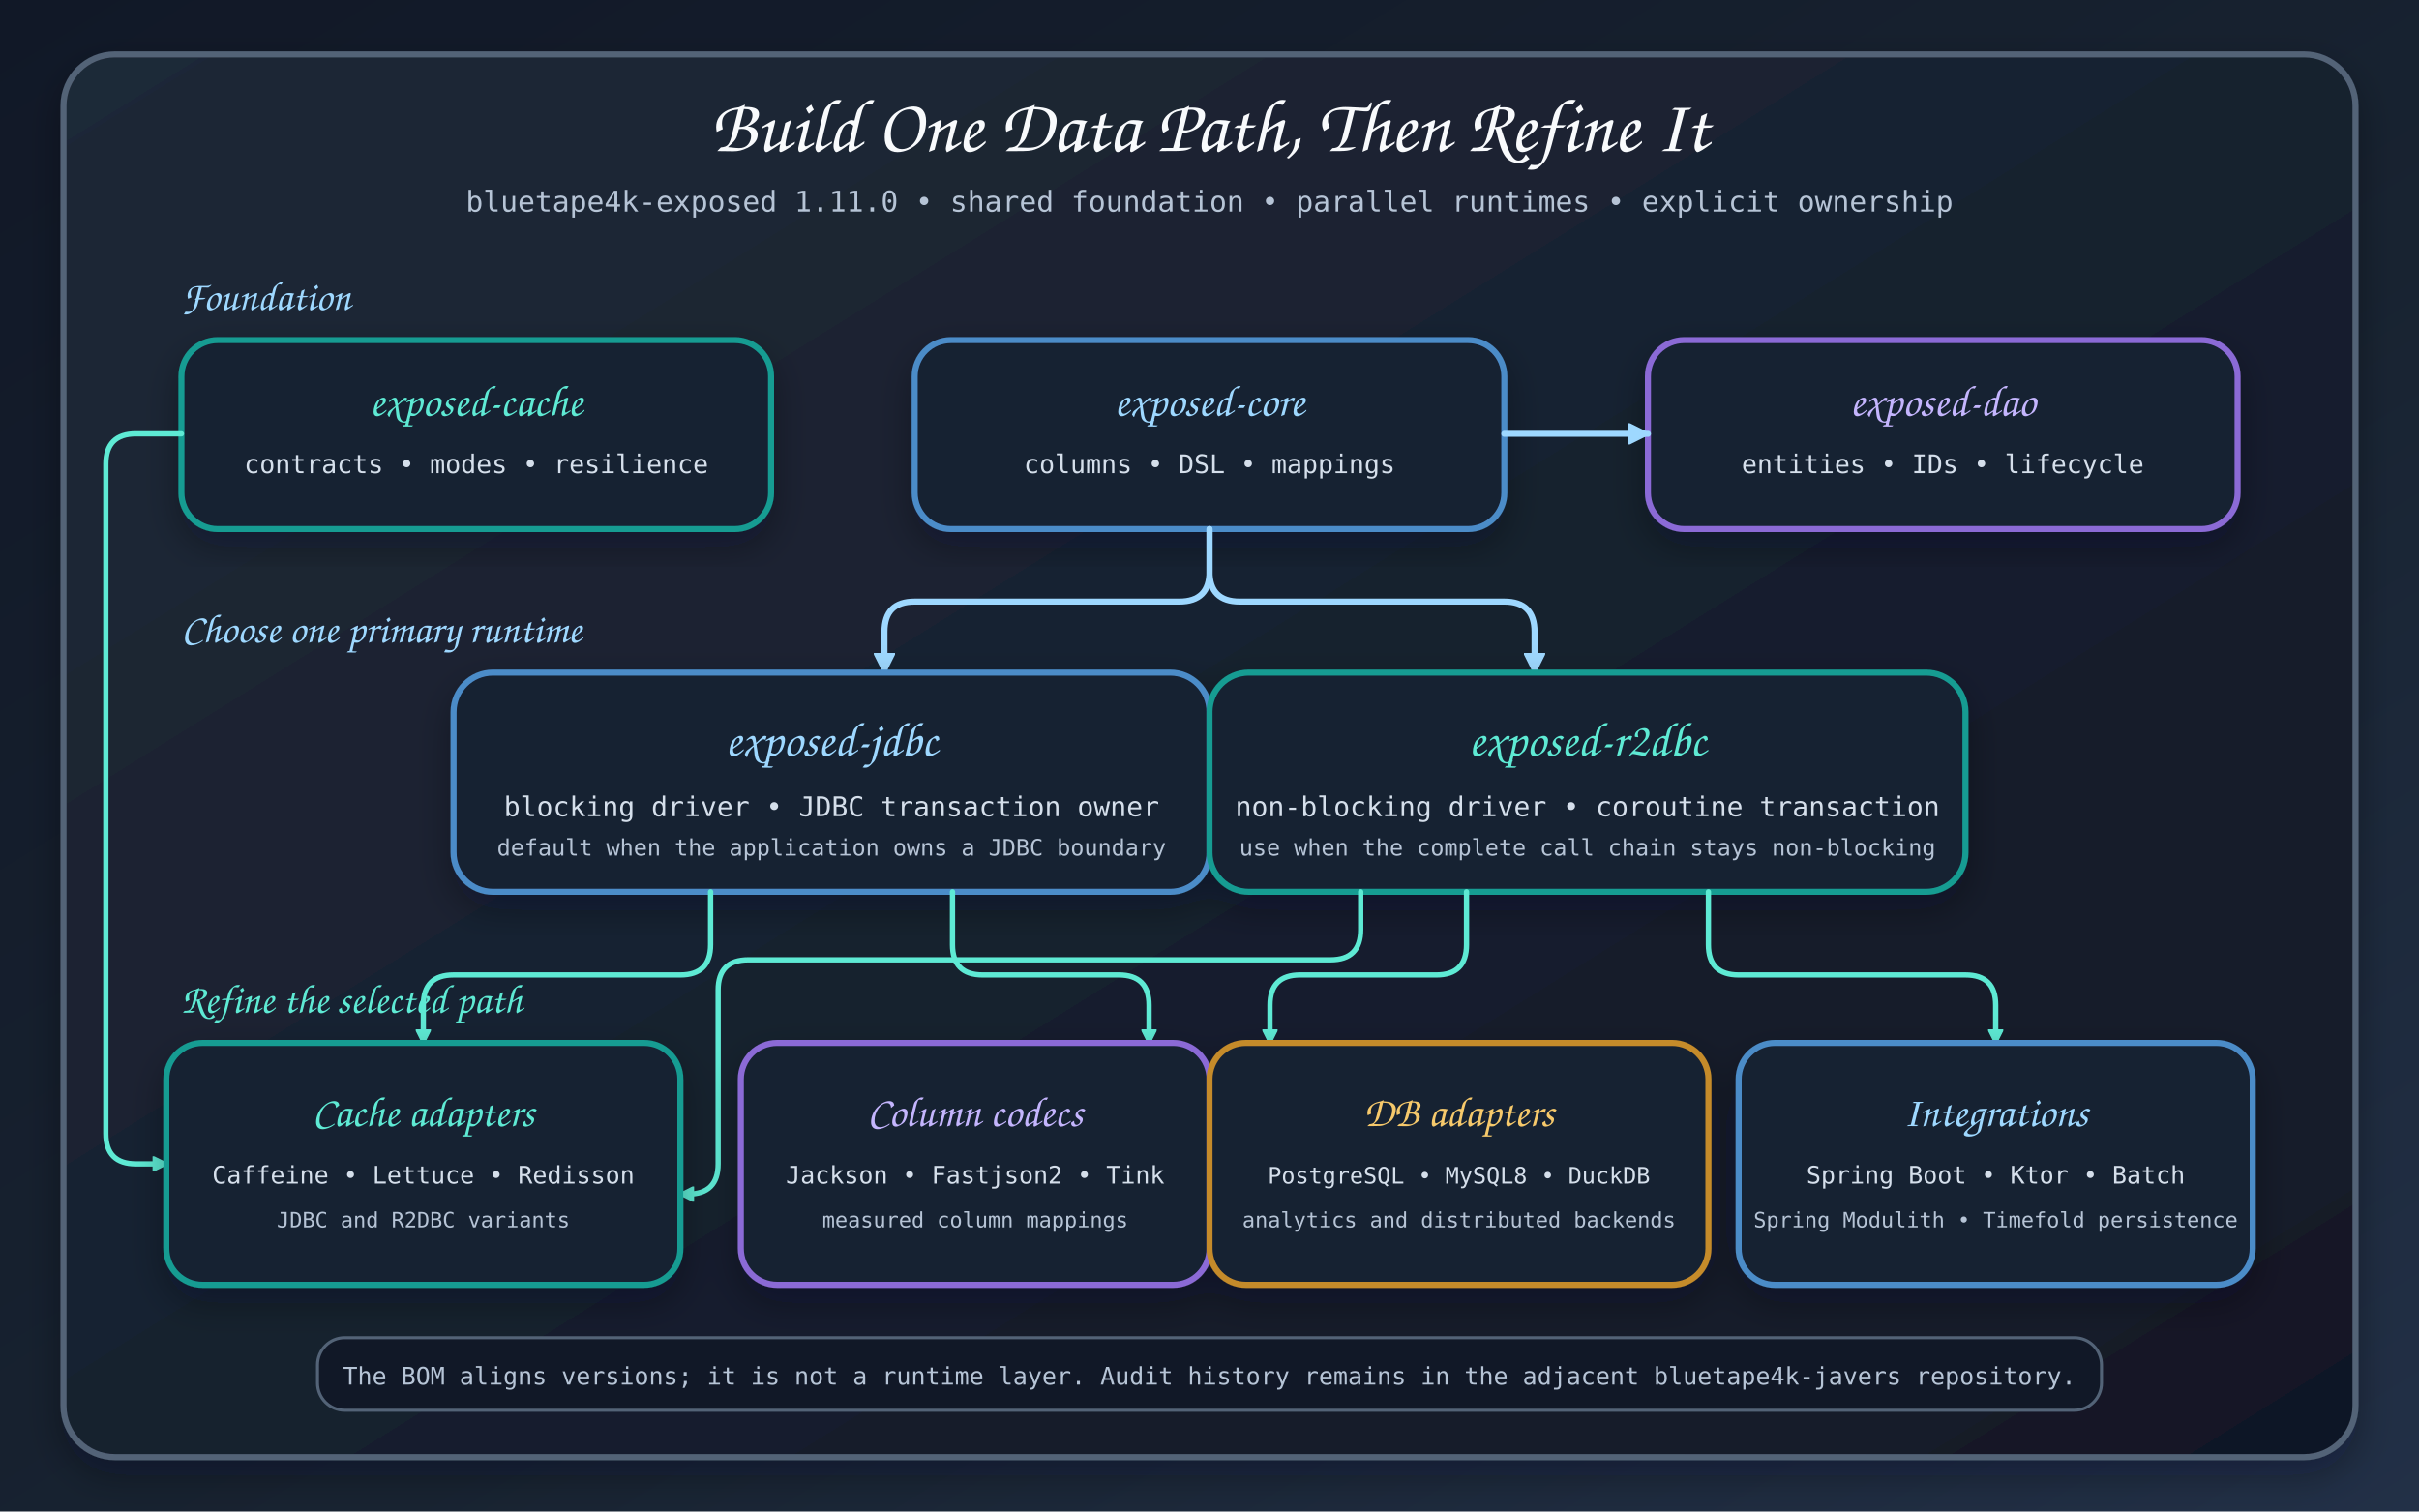
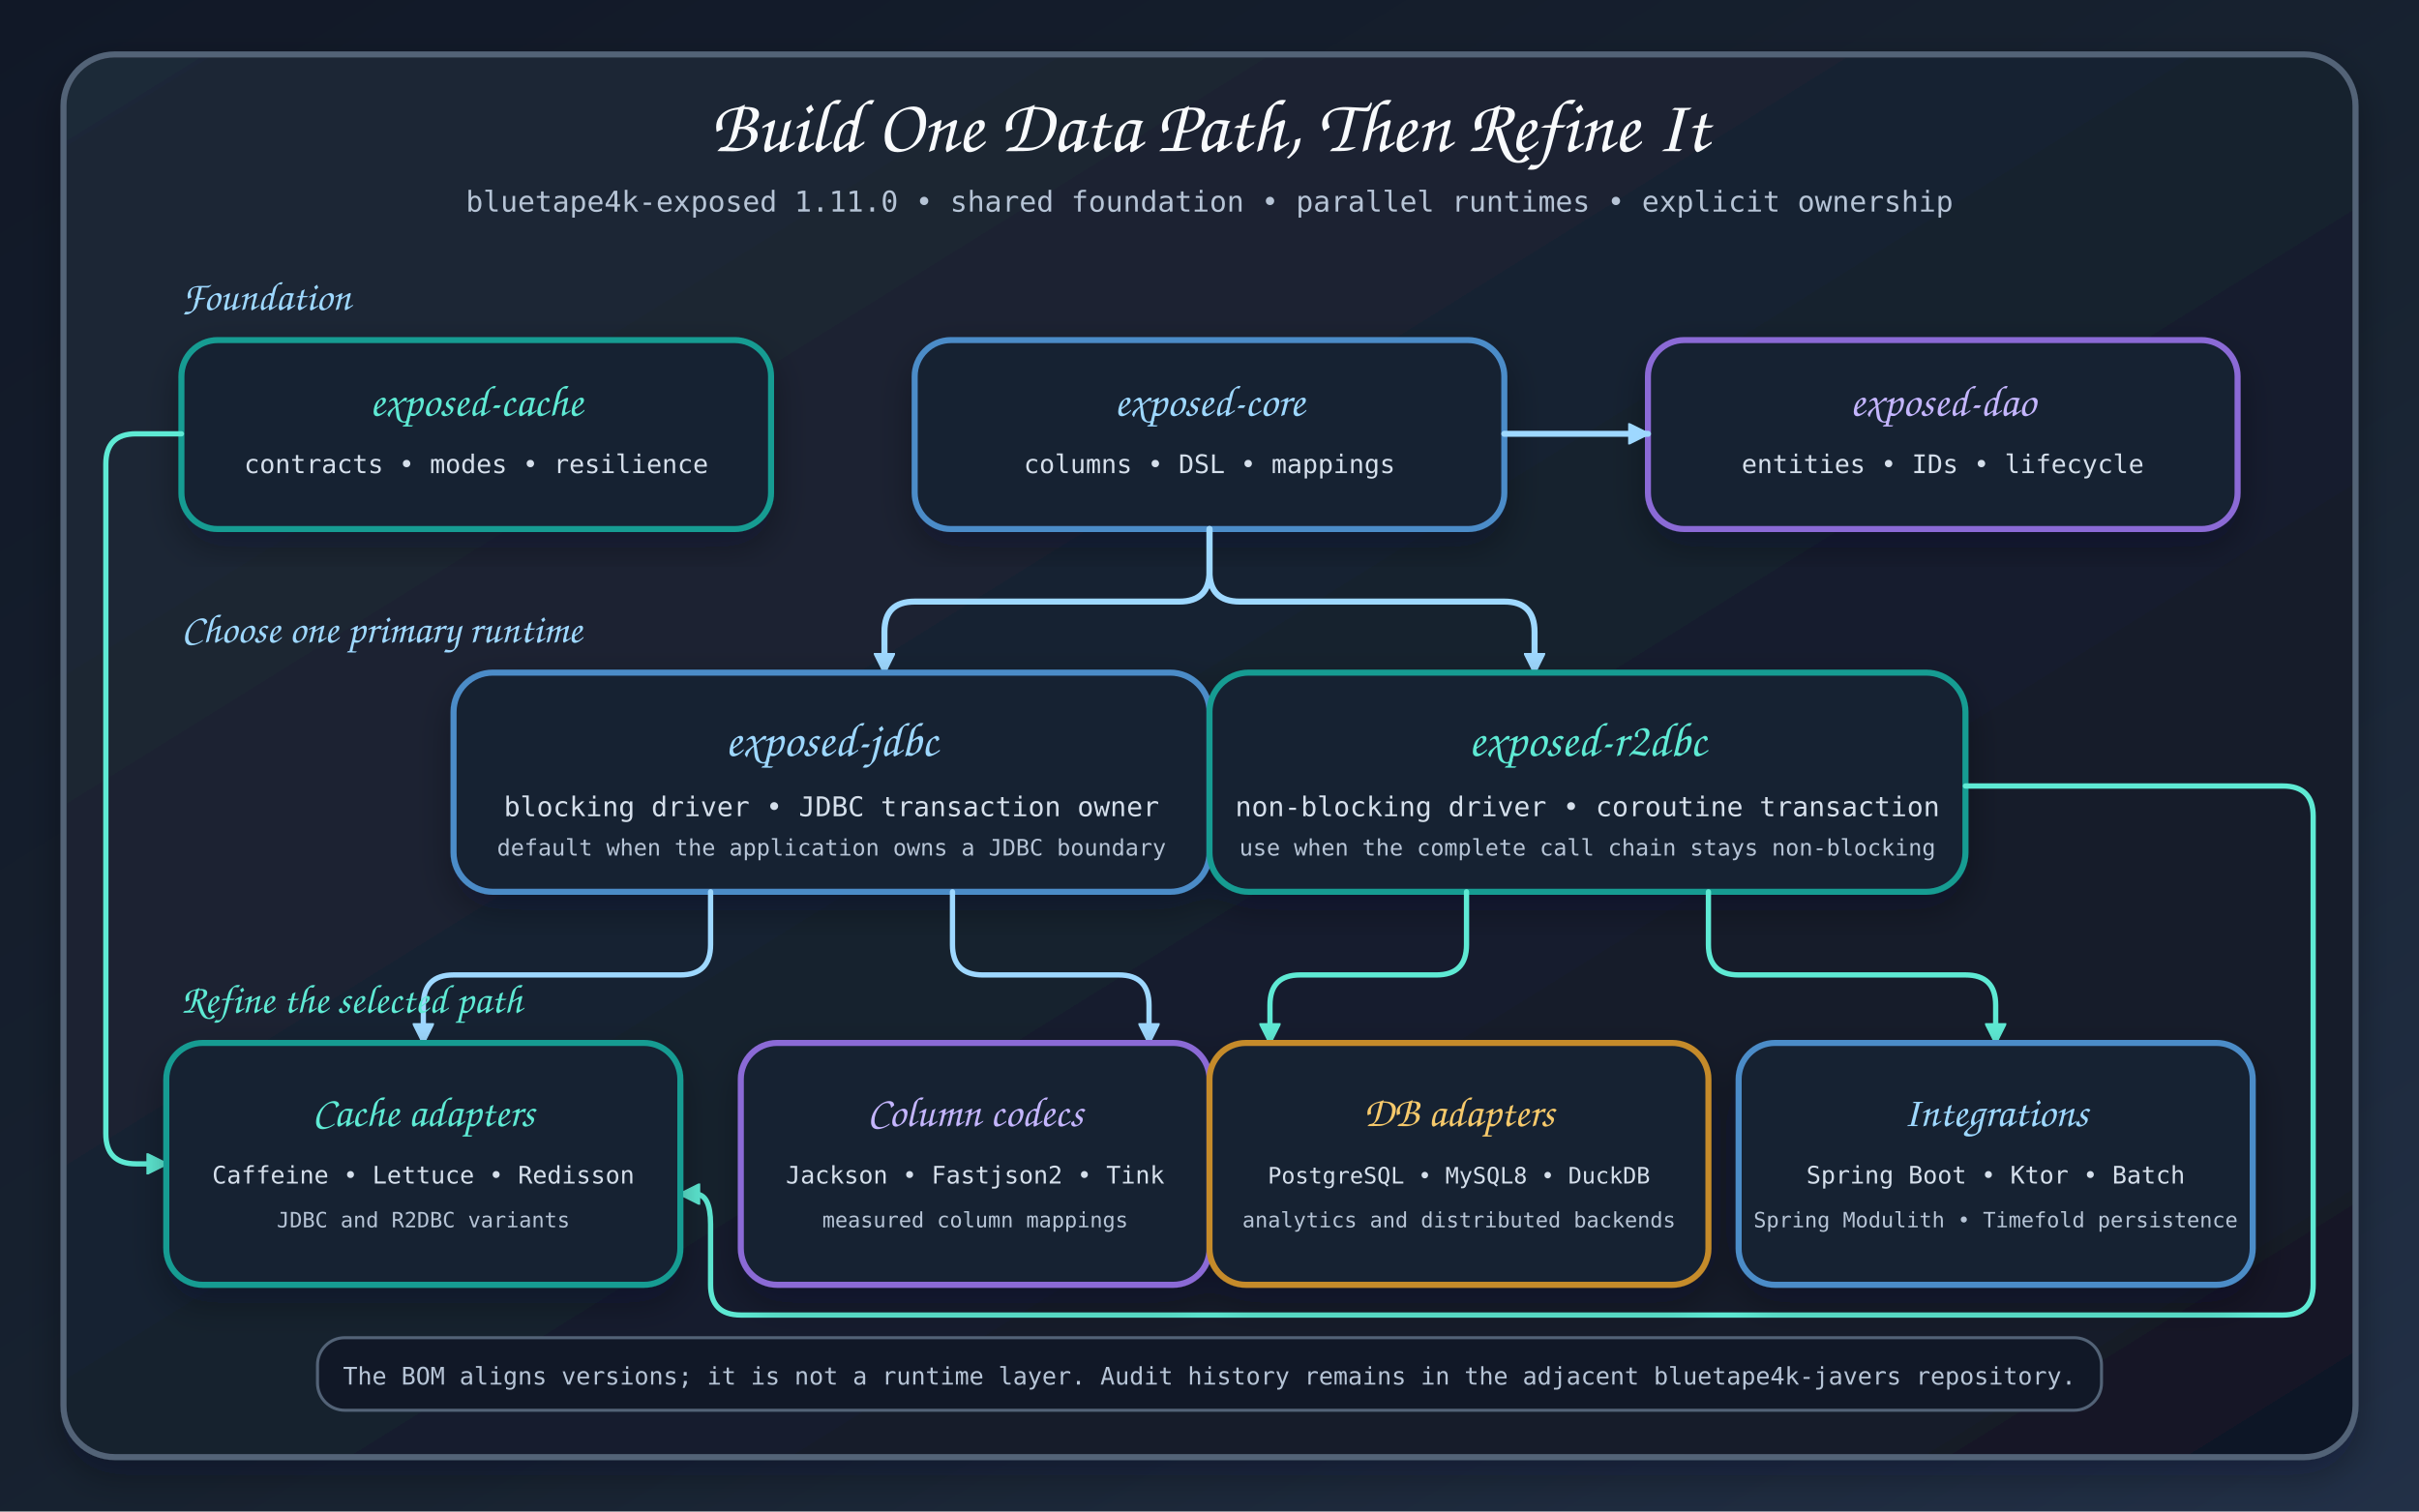
<svg xmlns="http://www.w3.org/2000/svg" width="1600" height="1000" viewBox="0 0 1600 1000" role="img" aria-labelledby="title desc">
  <defs>
    <marker id="flow-blue" viewBox="0 0 14 14" refX="13" refY="7" markerWidth="14" markerHeight="14" orient="auto" markerUnits="userSpaceOnUse">
      <path d="M 0 0 L 14 7 L 0 14 Z" fill="#9ed8ff" stroke="#9ed8ff" />
    </marker>
-     <marker id="relation-teal" viewBox="0 0 10 10" refX="9" refY="5" markerWidth="10" markerHeight="10" orient="auto" markerUnits="userSpaceOnUse">
-       <path d="M 0 0 L 10 5 L 0 10 Z" fill="#5eead4" stroke="#5eead4" />
+     <marker id="relation-teal" viewBox="0 0 14 14" refX="13" refY="7" markerWidth="14" markerHeight="14" orient="auto" markerUnits="userSpaceOnUse">
+       <path d="M 0 0 L 14 7 L 0 14 Z" fill="#5eead4" stroke="#5eead4" />
    </marker>
    <linearGradient id="canvas" x1="0" y1="0" x2="1" y2="1">
      <stop offset="0%" stop-color="#111827" />
      <stop offset="58%" stop-color="#182331" />
      <stop offset="100%" stop-color="#223047" />
    </linearGradient>
    <linearGradient id="panel" x1="0" y1="0" x2="1" y2="1">
      <stop offset="0%" stop-color="#1f2937" />
      <stop offset="100%" stop-color="#111827" />
    </linearGradient>
    <filter id="shadow" x="-20%" y="-20%" width="140%" height="140%">
      <feDropShadow dx="0" dy="10" stdDeviation="12" flood-color="#020617" flood-opacity="0.32" />
    </filter>
  </defs>
  <rect width="1600" height="1000" fill="url(#canvas)" />
  <rect x="42" y="36" width="1516" height="928" rx="34" fill="url(#panel)" stroke="#536377" stroke-width="4" filter="url(#shadow)" />
  <text x="800" y="100" text-anchor="middle" font-family="Architects Daughter, Comic Sans MS, cursive" font-size="50" fill="#f8fafc">Build One Data Path, Then Refine It</text>
  <text x="800" y="140" text-anchor="middle" font-family="Comic Mono, ui-monospace, monospace" font-size="19" fill="#b6c4d6">bluetape4k-exposed 1.11.0 • shared foundation • parallel runtimes • explicit ownership</text>
  <text x="120" y="205" font-family="Architects Daughter, Comic Sans MS, cursive" font-size="27" fill="#9ed8ff">Foundation</text>
  <g filter="url(#shadow)">
    <rect class="card" x="120" y="225" width="390" height="125" rx="24" fill="#172033" stroke="#159c92" stroke-width="4" />
    <rect class="card" x="605" y="225" width="390" height="125" rx="24" fill="#172033" stroke="#4c8cc8" stroke-width="4" />
    <rect class="card" x="1090" y="225" width="390" height="125" rx="24" fill="#172033" stroke="#8b6bd6" stroke-width="4" />
  </g>
  <g text-anchor="middle">
    <text x="315" y="275" font-family="Architects Daughter, Comic Sans MS, cursive" font-size="29" fill="#5eead4">exposed-cache</text>
    <text x="315" y="313" font-family="Comic Mono, ui-monospace, monospace" font-size="17" fill="#d5dfeb">contracts • modes • resilience</text>
    <text x="800" y="275" font-family="Architects Daughter, Comic Sans MS, cursive" font-size="29" fill="#9ed8ff">exposed-core</text>
    <text x="800" y="313" font-family="Comic Mono, ui-monospace, monospace" font-size="17" fill="#d5dfeb">columns • DSL • mappings</text>
    <text x="1285" y="275" font-family="Architects Daughter, Comic Sans MS, cursive" font-size="29" fill="#c4b5fd">exposed-dao</text>
    <text x="1285" y="313" font-family="Comic Mono, ui-monospace, monospace" font-size="17" fill="#d5dfeb">entities • IDs • lifecycle</text>
  </g>
  <g fill="none" stroke="#9ed8ff" stroke-width="4" stroke-linecap="round" stroke-linejoin="round">
    <path class="connector" d="M 800 350 V 378 Q 800 398 780 398 H 605 Q 585 398 585 418 V 445" marker-end="url(#flow-blue)" />
    <path class="connector" d="M 800 350 V 378 Q 800 398 820 398 H 995 Q 1015 398 1015 418 V 445" marker-end="url(#flow-blue)" />
    <path class="connector" d="M 995 287 H 1090" marker-end="url(#flow-blue)" />
  </g>
  <text x="120" y="425" font-family="Architects Daughter, Comic Sans MS, cursive" font-size="27" fill="#9ed8ff">Choose one primary runtime</text>
  <g filter="url(#shadow)">
    <rect class="card" x="300" y="445" width="500" height="145" rx="26" fill="#172033" stroke="#4c8cc8" stroke-width="4" />
    <rect class="card" x="800" y="445" width="500" height="145" rx="26" fill="#172033" stroke="#159c92" stroke-width="4" />
  </g>
  <text x="550" y="500" text-anchor="middle" font-family="Architects Daughter, Comic Sans MS, cursive" font-size="32" fill="#9ed8ff">exposed-jdbc</text>
  <text x="550" y="540" text-anchor="middle" font-family="Comic Mono, ui-monospace, monospace" font-size="18" fill="#d5dfeb">blocking driver • JDBC transaction owner</text>
  <text x="550" y="566" text-anchor="middle" font-family="Comic Mono, ui-monospace, monospace" font-size="15" fill="#b6c4d6">default when the application owns a JDBC boundary</text>
  <text x="1050" y="500" text-anchor="middle" font-family="Architects Daughter, Comic Sans MS, cursive" font-size="32" fill="#5eead4">exposed-r2dbc</text>
  <text x="1050" y="540" text-anchor="middle" font-family="Comic Mono, ui-monospace, monospace" font-size="18" fill="#d5dfeb">non-blocking driver • coroutine transaction</text>
  <text x="1050" y="566" text-anchor="middle" font-family="Comic Mono, ui-monospace, monospace" font-size="15" fill="#b6c4d6">use when the complete call chain stays non-blocking</text>
-   <g fill="none" stroke="#5eead4" stroke-width="3.5" stroke-linecap="round" stroke-linejoin="round">
-     <path class="connector" d="M 470 590 V 625 Q 470 645 450 645 H 300 Q 280 645 280 665 V 690" marker-end="url(#relation-teal)" />
-     <path class="connector" d="M 900 590 V 615 Q 900 635 880 635 H 495 Q 475 635 475 655 V 770 Q 475 790 455 790 H 450" marker-end="url(#relation-teal)" />
-     <path class="connector" d="M 630 590 V 625 Q 630 645 650 645 H 740 Q 760 645 760 665 V 690" marker-end="url(#relation-teal)" />
-     <path class="connector" d="M 970 590 V 625 Q 970 645 950 645 H 860 Q 840 645 840 665 V 690" marker-end="url(#relation-teal)" />
-     <path class="connector" d="M 1130 590 V 625 Q 1130 645 1150 645 H 1300 Q 1320 645 1320 665 V 690" marker-end="url(#relation-teal)" />
-     <path class="connector" d="M 120 287 H 90 Q 70 287 70 307 V 750 Q 70 770 90 770 H 110" marker-end="url(#relation-teal)" />
+   <g fill="none" stroke-width="3.5" stroke-linecap="round" stroke-linejoin="round">
+     <path class="connector" data-connector="jdbc-to-cache" d="M 470 590 V 625 Q 470 645 450 645 H 300 Q 280 645 280 665 V 690" stroke="#9ed8ff" marker-end="url(#flow-blue)" />
+     <path class="connector" data-connector="r2dbc-to-cache" d="M 1300 520 H 1510 Q 1530 520 1530 540 V 850 Q 1530 870 1510 870 H 490 Q 470 870 470 850 V 810 Q 470 790 460 790 H 450" stroke="#5eead4" marker-end="url(#relation-teal)" />
+     <path class="connector" data-connector="jdbc-to-codecs" d="M 630 590 V 625 Q 630 645 650 645 H 740 Q 760 645 760 665 V 690" stroke="#9ed8ff" marker-end="url(#flow-blue)" />
+     <path class="connector" data-connector="r2dbc-to-adapters" d="M 970 590 V 625 Q 970 645 950 645 H 860 Q 840 645 840 665 V 690" stroke="#5eead4" marker-end="url(#relation-teal)" />
+     <path class="connector" data-connector="r2dbc-to-integrations" d="M 1130 590 V 625 Q 1130 645 1150 645 H 1300 Q 1320 645 1320 665 V 690" stroke="#5eead4" marker-end="url(#relation-teal)" />
+     <path class="connector" data-connector="cache-to-adapters" d="M 120 287 H 90 Q 70 287 70 307 V 750 Q 70 770 90 770 H 110" stroke="#5eead4" marker-end="url(#relation-teal)" />
  </g>
  <text x="120" y="670" font-family="Architects Daughter, Comic Sans MS, cursive" font-size="27" fill="#5eead4">Refine the selected path</text>
  <g filter="url(#shadow)">
    <rect class="card" x="110" y="690" width="340" height="160" rx="24" fill="#172033" stroke="#159c92" stroke-width="4" />
    <rect class="card" x="490" y="690" width="310" height="160" rx="24" fill="#172033" stroke="#8b6bd6" stroke-width="4" />
    <rect class="card" x="800" y="690" width="330" height="160" rx="24" fill="#172033" stroke="#c58b2a" stroke-width="4" />
    <rect class="card" x="1150" y="690" width="340" height="160" rx="24" fill="#172033" stroke="#4c8cc8" stroke-width="4" />
  </g>
  <g text-anchor="middle">
    <text x="280" y="745" font-family="Architects Daughter, Comic Sans MS, cursive" font-size="28" fill="#5eead4">Cache adapters</text>
    <text x="280" y="783" font-family="Comic Mono, ui-monospace, monospace" font-size="16" fill="#d5dfeb">Caffeine • Lettuce • Redisson</text>
    <text x="280" y="812" font-family="Comic Mono, ui-monospace, monospace" font-size="14" fill="#b6c4d6">JDBC and R2DBC variants</text>
    <text x="645" y="745" font-family="Architects Daughter, Comic Sans MS, cursive" font-size="28" fill="#c4b5fd">Column codecs</text>
    <text x="645" y="783" font-family="Comic Mono, ui-monospace, monospace" font-size="16" fill="#d5dfeb">Jackson • Fastjson2 • Tink</text>
    <text x="645" y="812" font-family="Comic Mono, ui-monospace, monospace" font-size="14" fill="#b6c4d6">measured column mappings</text>
    <text x="965" y="745" font-family="Architects Daughter, Comic Sans MS, cursive" font-size="28" fill="#f6c96b">DB adapters</text>
    <text x="965" y="783" font-family="Comic Mono, ui-monospace, monospace" font-size="15" fill="#d5dfeb">PostgreSQL • MySQL8 • DuckDB</text>
    <text x="965" y="812" font-family="Comic Mono, ui-monospace, monospace" font-size="14" fill="#b6c4d6">analytics and distributed backends</text>
    <text x="1320" y="745" font-family="Architects Daughter, Comic Sans MS, cursive" font-size="28" fill="#9ed8ff">Integrations</text>
    <text x="1320" y="783" font-family="Comic Mono, ui-monospace, monospace" font-size="16" fill="#d5dfeb">Spring Boot • Ktor • Batch</text>
    <text x="1320" y="812" font-family="Comic Mono, ui-monospace, monospace" font-size="14" fill="#b6c4d6">Spring Modulith • Timefold persistence</text>
  </g>
  <rect x="210" y="885" width="1180" height="48" rx="18" fill="#111827" stroke="#536377" stroke-width="2" />
  <text x="800" y="916" text-anchor="middle" font-family="Comic Mono, ui-monospace, monospace" font-size="16" fill="#b6c4d6">The BOM aligns versions; it is not a runtime layer. Audit history remains in the adjacent bluetape4k-javers repository.</text>
</svg>
